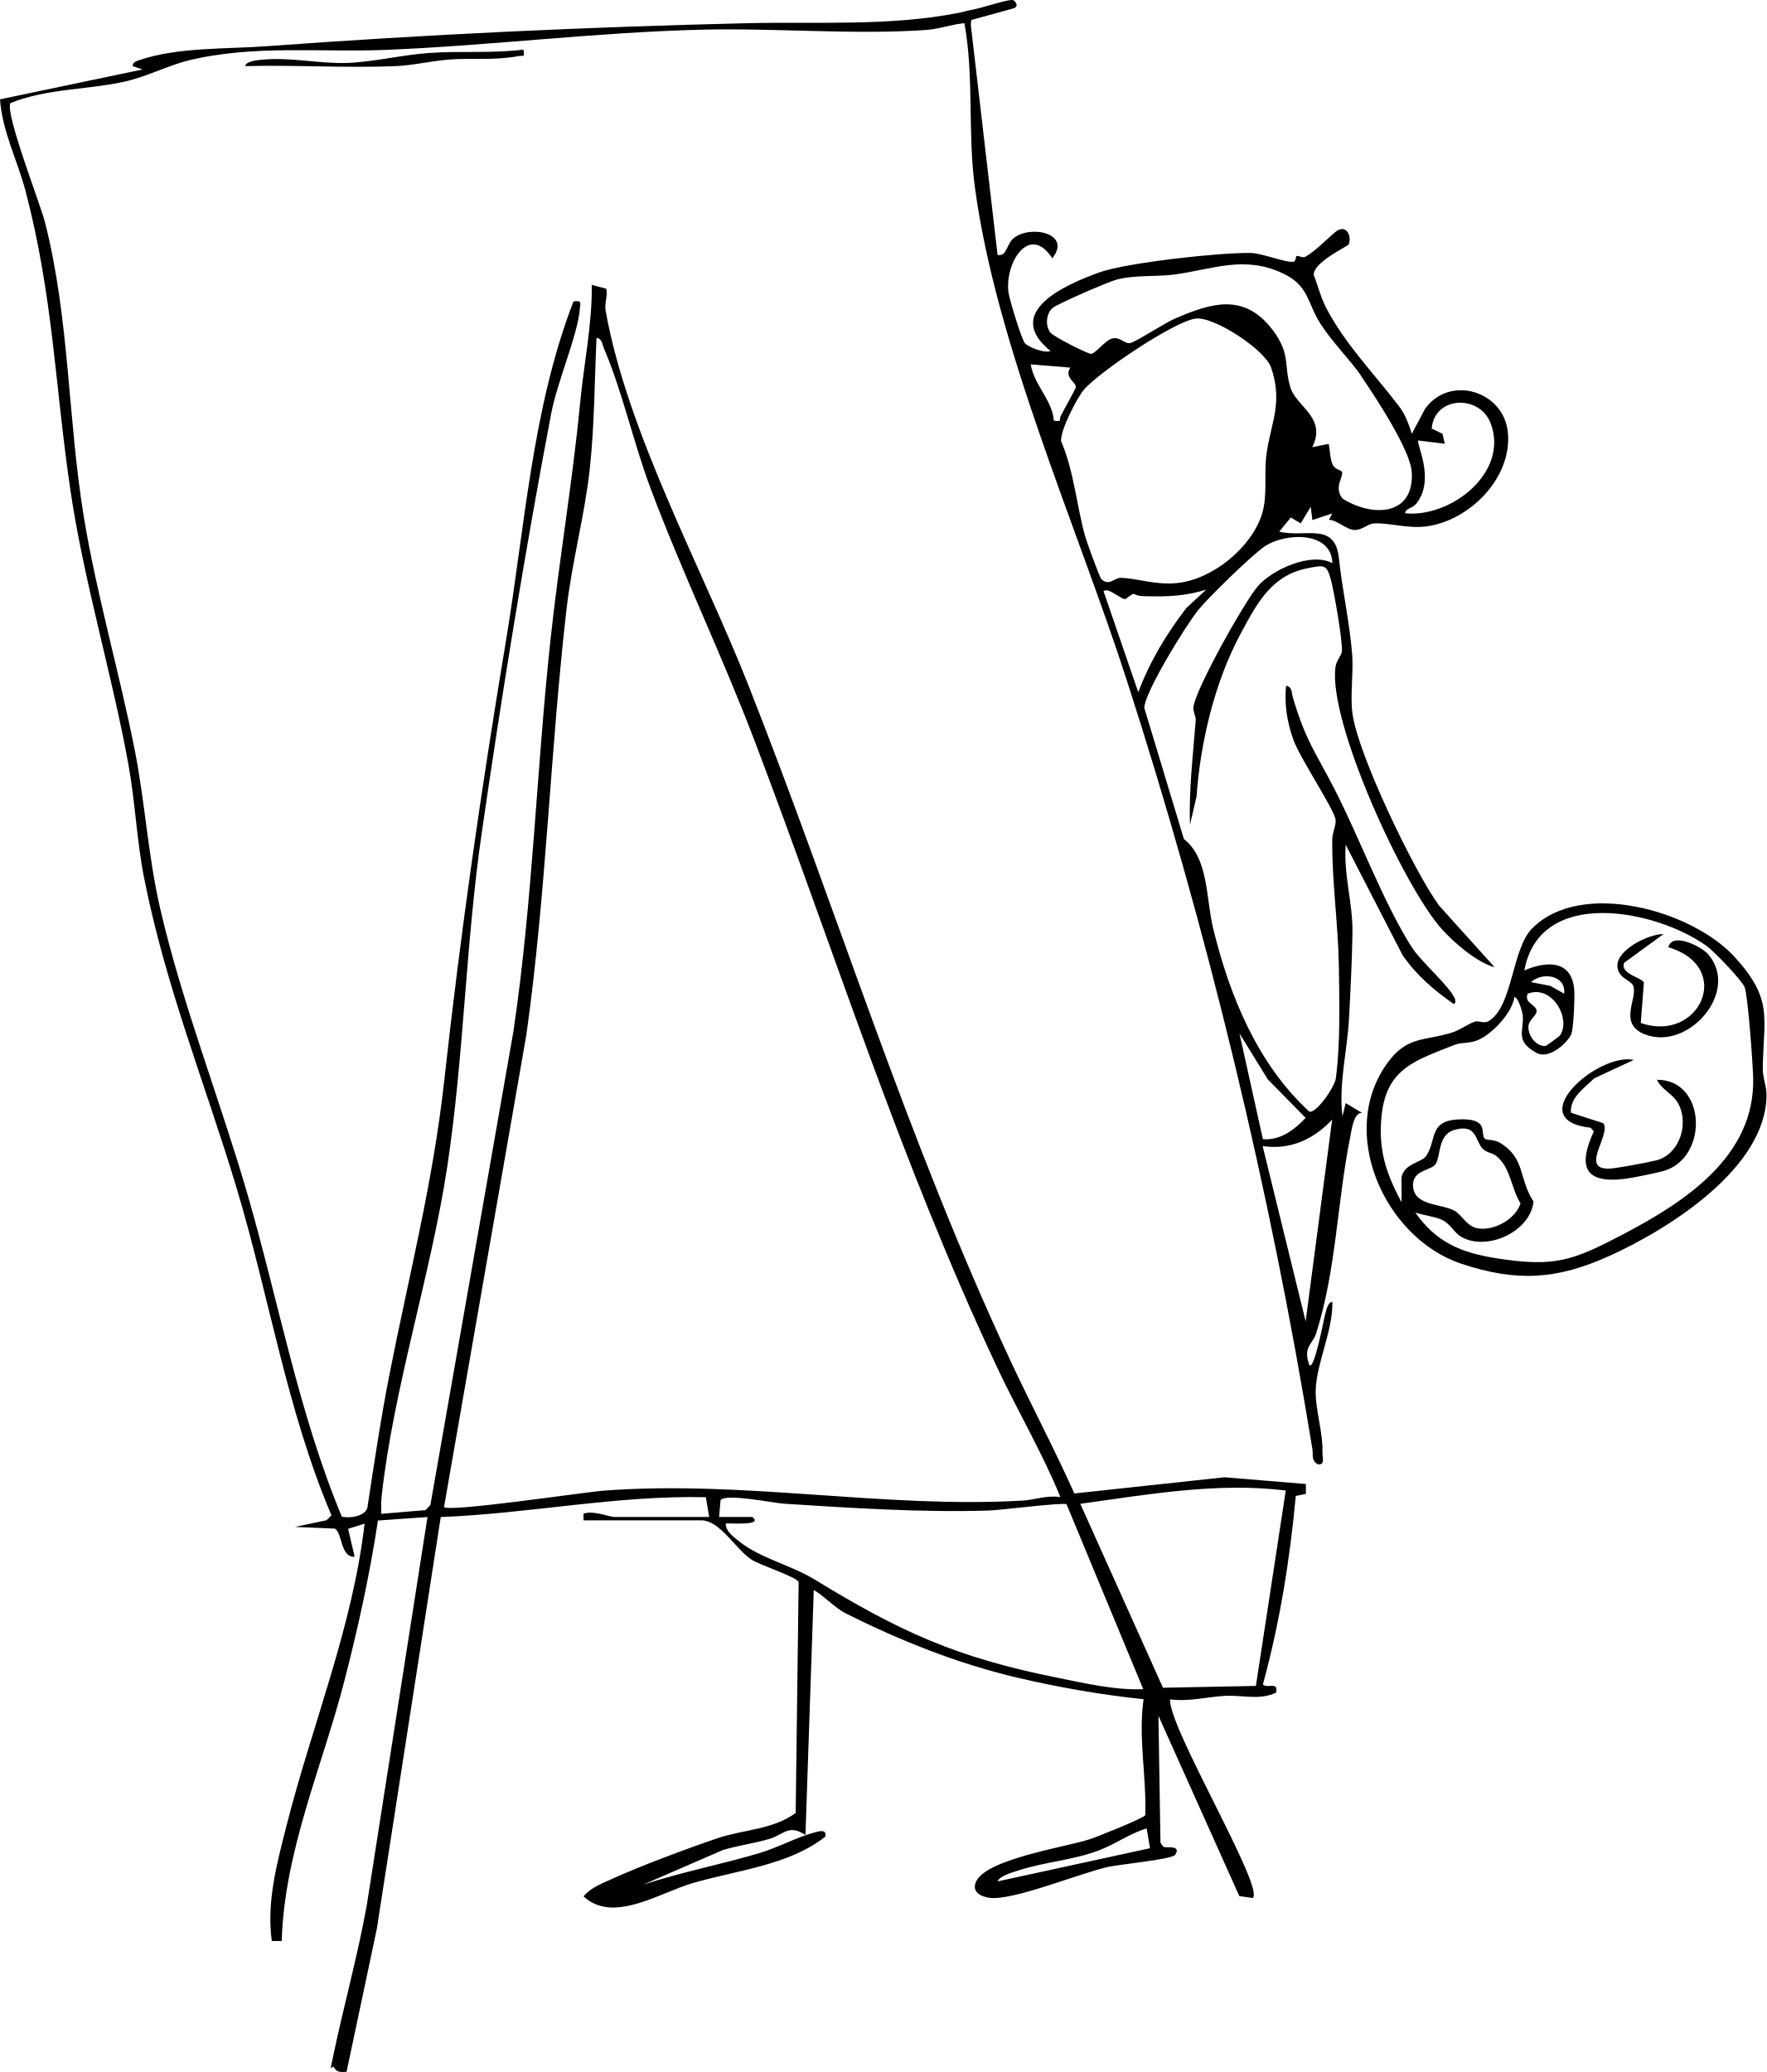
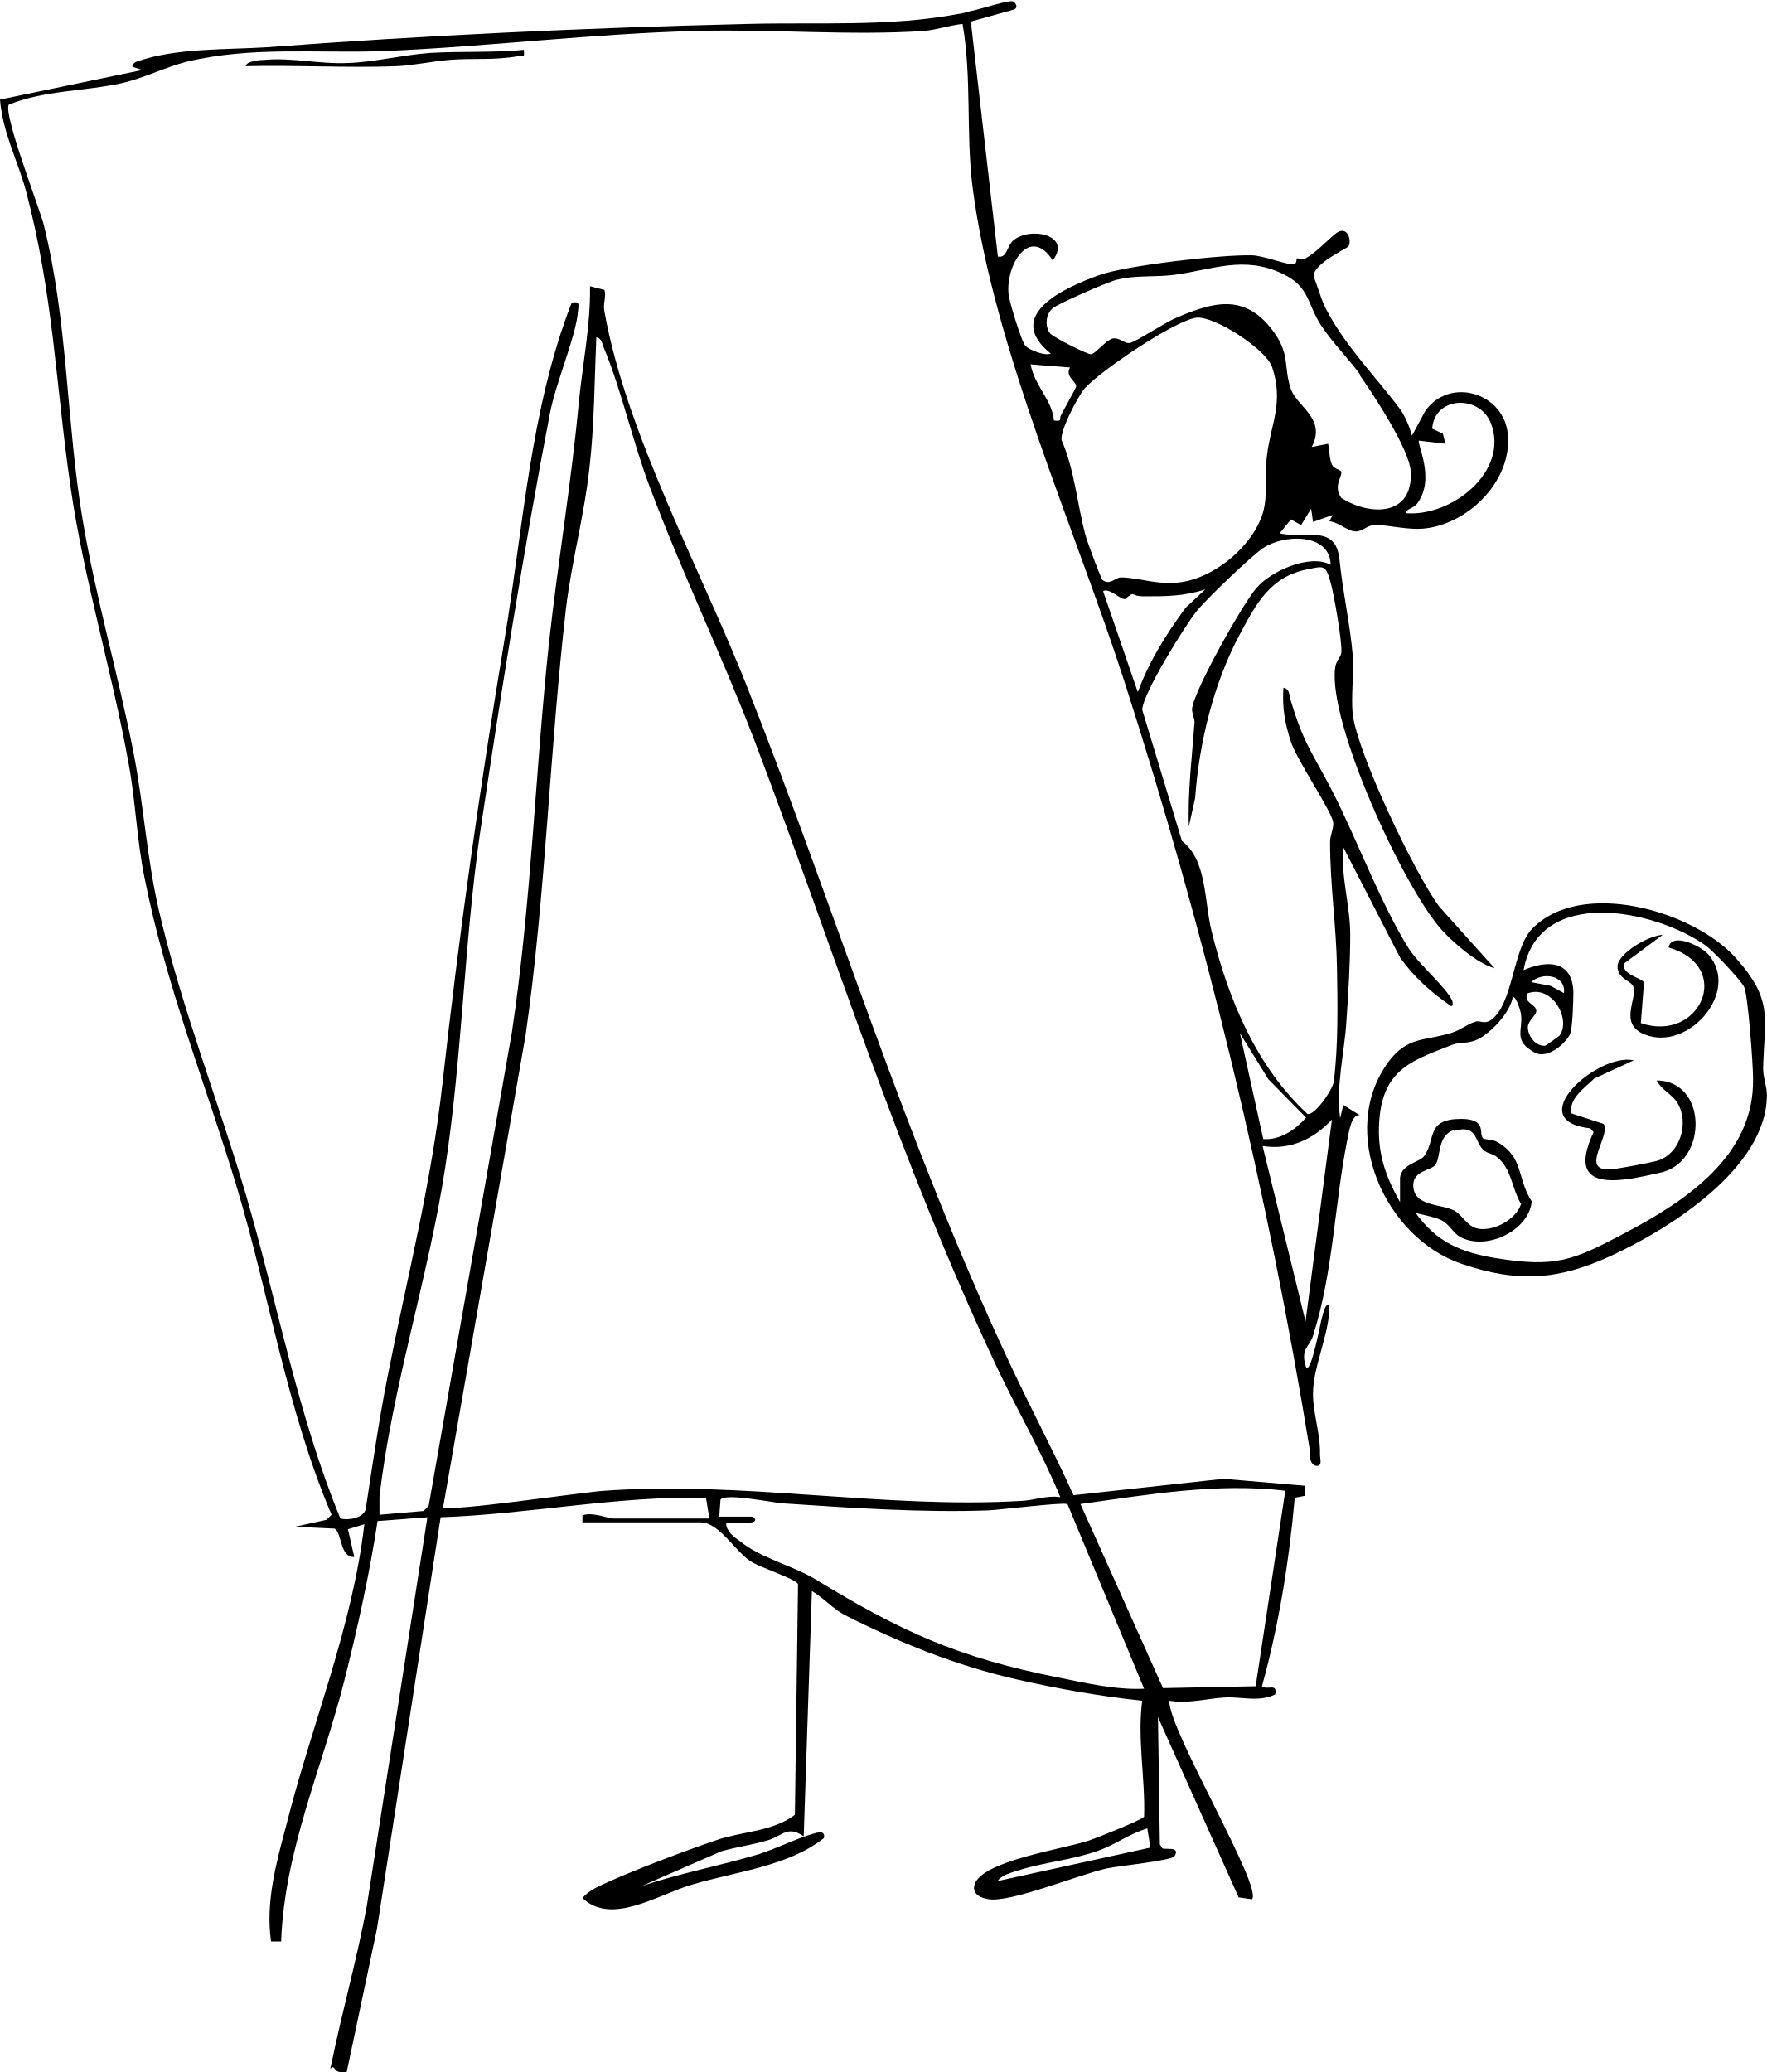
- <svg xmlns="http://www.w3.org/2000/svg" width="auto" height="310" id="Calque_2" data-name="Calque 2" viewBox="0 0 280.25 328.71">
-   <g id="Calque_1-2" data-name="Calque 1">
+ <svg xmlns="http://www.w3.org/2000/svg" id="Calque_2" version="1.1" viewBox="0 0 280.2 328.7">
+   <g id="Calque_1-2">
    <g>
-       <path d="M112.51,240.67l-.53-3.15c-14.1-.32-27.98,2.6-42.06,3.15l-10.13,65.28-4.81,22.73c-.66.02-1.44.17-1.86-.52-.6-.98-.95,1.38-.38-1.41,1.68-8.19,3.97-16.27,5.45-24.5l9.63-61.58-7.86.55c-1.29,8.52-3.16,17.07-5.32,25.42-3.55,13.75-9.51,26.93-9.95,41.29h-1.57c-.86-6.24.83-12.36,2.36-18.4,4.04-15.91,10.45-31.35,12.36-47.81l-2.61.82,1.03,4.43c-2.27.13-1.91-3.74-3.14-4.47l-6.32-.26,4.99-1.06.8-.77c-7.11-16.72-9.92-34.95-15.12-52.16-4.97-16.47-11.22-31.79-14.61-48.98-1.17-5.92-1.41-12.09-2.49-18.01-2.63-14.47-7.12-29.18-9.25-43.83-2.42-16.58-2.7-30.39-7.05-47.07C2.78,25.45.37,20.89,0,15.76l22.61-4.74-1.57-.53c0-.54.48-.75.93-.91,6.12-2.13,14.03-1.78,20.36-2.25,25.3-1.86,50.86-3.06,76.26-3.65,11.19-.26,22.5.52,33.49-1.64.46-.09,1.48-.37,2.63-.6,1.29-.26,5.03-1.51,5.92-1.44.31.02,1.12.9.26,1.3l-6.8,1.87-.08.75,4.25,36.53c1.54.26,1.38-1.69,2.51-2.63,2.67-2.23,9.33-.81,6.17,3.15-3.63-5.58-7.54.7-6.96,5.39.14,1.11,2.13,7.65,2.66,8.15.63.59,3.03,1.56,4.03,1.18-7.62-6.13,2.25-10.51,7.75-12.48,4.3-1.54,19.13-3.17,23.97-3.08,1.93.04,5.72,1.63,6.84,1.39.35-.08.35-.87.45-.9.36-.11.95.37,1.43.1,1.56-.88,3.22-2.63,4.6-3.81,2.09-1.78,2.81,1.06,2.2,1.91-.23.32-5.66,2.84-5.49,4.82.66,1.65,1.05,3.38,1.86,4.98,3.01,5.93,7.96,10.9,11.82,16.04.82,1.09,1.49,2.85,1.87,4.17l2.09-3.94c3.85-5.46,12.48-2.93,13.15,3.68.73,7.16-6.01,14.02-12.92,14.94-2.95.39-6.12-.63-8.34-.47-1.07.08-1.85,1.11-3.14,1.03s-2.58-1.52-3.98-1.61l.52-1.01-3.15,1.05-.26-2.1-1.59,2.63-1.57-.93-1.84,2.24c4.13,1.02,8.85-1.64,9.47,4.21.54,5.14,1.72,10.28,2.1,15.25.23,3.03-.34,6.46.05,9.41.85,6.44,9.73,24.94,13.72,30.43l8.84,9.81c-2.82-.77-6.42-3.86-8.39-6.06-6.06-6.76-18.02-32.81-16.87-41.53.15-1.15.98-1.84,1.03-2.57.1-1.73-1.23-9.39-1.76-11.35-.67-2.46-1.13-2.27-3.46-1.84-5.88,1.06-8.16,5.45-10.76,10.26-4.23,7.81-6.47,17.41-7.09,26.02l-1.04,4.47c-.19-5.54.49-11.04.91-16.54.05-.66-.43-1.41-.37-2.08.25-2.77,8.1-16.76,10.22-19.22,2.3-2.67,8.47-5.47,11.83-3.67-.12-5.13-7.53-4.86-10.78-2.63-1.99,1.36-8.85,8.03-10.47,10.03-1.92,2.38-8.5,13-8.59,15.55l6.29,20.82c3.96,3.1,3.46,9.35,4.66,14.26,2.6,10.63,7.02,21.43,15.21,28.96,1.05.45,4.05-3.87,4.23-5.25.74-5.52.57-12.3.48-17.91-.11-6.61-1.1-13.18-1.05-19.97,0-1.1.62-2.23.54-3.11-.15-1.61-5.69-9.84-6.71-12.75s-1.42-5.51-1.16-8.55c1.03.18.86,1.11,1.07,1.82,2.14,7.1,3.38,8.28,6.56,14.46,4.04,7.84,7.69,17.86,12.24,25.08,1.57,2.49,6.11,6.3,6.93,8.31.1.24.14.86-.25.78-3.18-2.24-5.83-4.49-8.06-7.71l-9.02-17.51c-.37,4.77,1.14,9.18,1.07,13.95-.07,4.4-.31,9.19-.55,13.63-.27,5.14-1.66,10.28-1.04,15.5l.52-2.1,2.62,1.57c-1.4-.15-1.7,2.83-1.96,4.09-2.02,10.13-2.17,20.87-5.36,30.9-.54,1.69-2.11,2.07-1.09,4.96.76,1.14,2.31-7.22,2.47-7.77.18-.61.43-2.22,1.2-2.21.12,4.5-2.5,9.64-2.64,13.95-.1,3.08,1.17,6.66,1.07,9.95-.02.8.47,2.09-.79,1.84-1.02-.63-.66-1.49-.8-2.36-6.71-41.22-16.61-82.2-29.43-121.93-7.9-24.49-20.76-53.11-24.13-78.36-1.15-8.61-.1-17.36-1.65-25.95-2.04.17-3.97.93-6.02,1.07-11.47.81-24.13-.34-35.79-.04-16.68.42-33.31,2.52-49.9,3.2-10.47.43-21.13-.84-31.43,1.69-3.23.8-6.75,2.64-10.27,3.39-5.93,1.27-12.24,1.07-17.93,3.36-.94,1.47,4.73,15.99,5.46,18.85,3.94,15.46,3.63,31.37,6.19,46.88,2.06,12.46,5.67,24.73,8.1,37.09,1.6,8.16,2.09,16.68,3.99,24.92,3.49,15.11,9.45,30.21,13.78,45.09,4.99,17.15,8.17,34.92,15.05,51.43,1.24.28,3.55-.02,4.04-1.35,1.08-7.07,2.13-14.17,3.51-21.19,3.11-15.82,6.89-30.32,8.68-46.5,2.68-24.25,5.84-46.04,9.83-70.05,2.97-17.88,4.14-36.79,10.69-53.7,1.35-.19,1.09.16,1,1.26-.35,4.12-3.57,11.46-4.53,16.5-4.07,21.3-7.95,45.24-11.05,66.73-2.54,17.55-2.8,35.36-5.46,52.87-2.59,17.02-8.53,35.11-10.39,52.15-.1.94-.1,1.89-.06,2.83l7.03-.59.76-.82,13.17-75.12c3.05-20.55,3.65-41.31,5.86-61.93,1.36-12.69,3.51-25.14,4.73-37.83.6-6.27,1.92-12.43,1.84-18.67l2.3.6c.27,1.21-.32,2.25-.1,3.5,3.47,19.42,15.35,40.91,22.63,59.36,14.3,36.24,24.94,71.51,41.57,107.16,3.3,7.07,6.97,13.99,10.16,21.11l23.82-2.57,12.91,1.07v1.57s-1.6.32-1.6.32c-.94,10.11-2.54,20.11-5.22,29.91.76.72,2.51-.56,2.09,1.3-2.71,1.26-5.27.34-8.17.51s-5.7.96-8.65.55c-.23,4.51,14.99,29.77,13.14,31.52l-2.15-.31-12.83-28.6.32,20.16.45.6c.32.31,2.99-.39,1.87,1.32-.73.73-8.8,1.48-10.7,1.91-4.5,1.02-15.05,5.37-18.7,4.89-1.4-.18-2.94-.92-2.16-2.6,1.66-3.57,14.12-5.43,18.03-6.7,1.2-.39,8.5-3.31,8.8-3.81.22-6.1-1.14-12.26-.27-18.4-6.68-.7-13.45-1.87-19.99-3.41-9.55-2.25-18.51-5.83-27.16-10.16-1.94-.97-3.32-2.67-5.17-3.76l-1.32,38.87c-2.72-1.79-3.34-.05-5.89.67-2.39.68-4.84,1.01-7.22,1.72l-12.64,5.49c6.03-1.98,12.32-3.19,18.39-4.99,2.95-.87,5.99-2.55,8.8-3.29.7-.19,1.96-.6,1.71.66-5.74,4.55-14,5.32-21.02,7.37-5.37,1.56-12.65,6.49-17.34,2.1,1.11-1.32,2.7-1.93,4.2-2.62,4.68-2.14,12.12-4.92,17.06-6.6,4.1-1.39,8.77-1.33,12.4-4.01l.47-36.62c-.27-.82-6.15-2.68-7.5-3.58-2.55-1.69-4.96-6.22-7.97-6.22h-18.66v-1.05c1.56-.58,4.01.52,4.99.52h14.98ZM215.89,59.55c-1.6-2.33-4.59-5.35-6.35-8.1-2.25-3.49-1.82-6.12-6.08-8.11-6.13-2.86-11.11-.6-17.14.21-2.89.39-6.21.03-9.18.81-1.31.34-9.27,3.79-10.11,4.47-1.07.86-1.26,2.87-.36,3.96.52.63,6,3.44,6.48,3.35.71-.14,2.28-2.25,3.36-2.46,1.23-.24,1.91.92,2.8.74s5.5-3.2,7.13-3.9c5.84-2.5,10.95-4.06,15.42,1.78,2.94,3.84,1.76,5.58,2.87,9.22.91,2.96,5.81,4.75,3.45,9.42l2.62-.52c.18.96.23,2.52.64,3.33s1.46.81,1.49,1.19c.07,1.02-1.29,2.32.02,4.13,4.57,2.94,11.41,2.94,11.02-4.15-.19-3.53-5.93-12.18-8.09-15.34ZM174.67,91.82c1.22,1.27,2.19-.17,3.07-.15,2.81.07,5.6,1.21,9.16.81,5.5-.62,11.63-5.61,13.3-10.91.91-2.88.33-6.35.69-9.27.62-5.04,2.73-8.29.76-14-.97-2.82-9.06-8.13-11.97-7.76-3.41.44-15.49,8.58-17.76,11.33-1.13,1.37-3.76,6.49-3.58,8.13,2.06,4.77,2.46,10.3,3.83,15.14.24.87,2.27,6.42,2.52,6.67ZM168.23,237.51c-2.9-7.1-6.83-13.73-10.08-20.66-15.56-33.18-25.52-65.34-38.42-99.28-5.16-13.57-11.48-26.63-16.56-40.2-2.66-7.11-4.47-15.36-7.35-22.08-.28-.65-.28-1.55-1.19-1.7-.31,6.89-.32,13.89-1.06,20.75-.8,7.38-2.81,14.69-3.67,22.08-2.6,22.47-3.23,45.25-6.39,67.71l-13.07,74.96c.97.83,22.21-2.37,25.5-2.62,22.16-1.65,44.36,2.86,66.26,1.59,1.98-.11,3.93-.9,6.02-.55ZM169.81,58.32l-6.3-.52c.61,3.41,3.4,5.61,3.68,8.93,1.37.24.81-.19,1.09-.75.41-.81,2.32-4.24,2.38-4.48.21-.86-1.95-1.57-.85-3.18ZM222.91,81.43c7.32.74,16.58-6.55,13.55-14.33-1.77-4.55-8.9-4.28-9.33.89l1.71.83.37,1.58-4.2-.52c-.4.45,2.72,6.12-.28,9.97-.67.86-1.71.74-1.83,1.58ZM178.64,94.98c-.56.43-2.74-1.92-3.57-1.19l5.51,16.03c1.84-4.9,4.47-9.25,7.64-13.38l3.14-2.9c-3.38,1.05-6.2,1.13-9.72,1.05-2.41-.05-1.17-1.01-3.01.4ZM200.35,180.72c2.71.25,5.05-1.5,6.78-3.38l-5.99-6.09-4.51-7.31,3.72,16.77ZM207.13,209.66l4.21-32.05c-2.9,3.11-6.61,4.86-11.03,4.21l6.83,27.84ZM203.98,236.46c-10.87-1.34-21.84.63-32.6,2.11l13.12,29.18,14.74-.29,4.74-31ZM169.21,238.64c-.52-.33-10.51.94-12.26.99-10.47.35-22.12-.4-32.61-1.08-1.7-.11-9.24-1.69-10.03-.55l-.23,2.66h5.26c1.96,1.49-4.02.9-4.2,1.05-.05,1.23,1.3,2.16,2.15,2.84,3.31,2.66,8.22,3.75,11.88,5.99,13.58,8.3,22.48,12.4,38.53,15.61,4.5.9,9.07,2,13.67,1.83l-12.17-29.35ZM181.9,290.07c-2.73.82-5.07,2.57-7.74,3.55-4.22,1.54-8.49,1.77-12.64,3.13-.89.29-2.88.82-3.26,1.72l24.18-5.26-.53-3.15Z" />
-       <path d="M243.06,147.3c7.72-7.86,25.41-2.89,32.16,4.55,6.13,6.75,4.56,9.49,4.43,17.63-.02,1.51.6,2.81.6,4.18,0,11.62-15.54,21.34-24.92,25.58-8.29,3.75-14.68,4.19-23.51,1.24-12.22-4.08-19.82-21.04-11.55-32.07,3.06-4.08,5.83-3.25,10.11-4.61,1.31-.42,2.34-1.27,3.55-1.71.71-.26,1.44.44,2.39-.19,3.68-2.44,3.54-11.35,6.73-14.6ZM224.49,192.32c3.36,4.78,7.3,6.42,12.93,7.3,9.31,1.46,12.11.37,20.2-3.87,9.85-5.17,20.81-12.4,20.51-24.74-.05-2.16-.82-13.08-1.36-14.41-.45-1.12-4.91-5.74-6.06-6.56-8.16-5.79-26.46-9.37-28.88,3.91,3.74-1.61,7.72-1.61,7.93,3.42.05,1.24-.13,6.14-.55,6.86-.95,1.64-3.62,3.82-5.46,2.8-3.53-1.95-1.92-3.49-2.18-6-.04-.42-.69-2.81-1.32-2.87-.35,2.52-3.42,5.74-5.6,6.76-1.5.7-2.72.38-3.89.84-6.13,2.45-10.73,3.67-11.56,11.05-.61,5.41.64,9.29,3.16,13.93l-.02-3.91c.35-2.25,3.22-2.39,3.93-3.46,1.76-2.65.23-5.83,5.8-5.8,4.25.02,2.68,2.38,3.51,3.1.25.21,1.52.12,2.3.58,4.16,2.46,2.99,5.66,5.4,9.37-.47,4.73-7.33,7.94-11.44,5.61-1.15-.65-1.72-2.07-3.07-2.71-1.04-.49-3.11-.77-4.33-1.18ZM248.14,157.64c.35-2.91-3.43-3.52-5.25-1.83l3.06.59,2.19,1.24ZM247.45,164.31c1.89-2.6-1.2-8.19-5.09-6.67-.67,1.6,1.57,1.71,1.4,2.89-.1.63-1.15,1.27-1.27,2.17-.18,1.43,1.09,3.31,2.68,3.25.14-.03,2.18-1.51,2.28-1.65ZM230.64,179.29c-2.62.79-2.04,4.29-2.95,5.46-.7.91-3.44.9-3.52,3.09-.13,3.56,4.47,3.04,6.59,4.25,1.21.69,1.9,2.42,3.58,2.76,2.52.51,6.06-1.35,6.88-3.94-1.52-2.46-1.54-5.66-3.85-7.53-.59-.48-1.52-.51-2.08-1.07-1.35-1.34-.93-4.14-4.64-3.03Z" />
-       <path d="M83.06,7.87c.12,1.37.07.87-.79,1.03-3.88.72-7.27.27-11.03.55-2.61.19-5.85.94-8.42,1.04-7.95.33-15.95-.21-23.91,0,.08-.84,2.26-.99,2.9-1.04,4.53-.38,8.82.67,13.16.54,4.04-.12,8.94-1.3,13.12-1.59,4.95-.34,10.03.09,14.98-.53Z" />
-       <path d="M259.18,168.15l-6.27,2.92c-1.54,1.54-3.87,3-3.69,5.46l5.16,1.67c1.23,1.93-4.04,7.61,1.25,7.17,1.18-.1,5.86-.96,7.11-1.28,3.89-.99,5.36-6.23,3.28-9.38-.81-1.22-2.52-2-3.16-3.41,7.85-.06,8.25,12.39,1.07,14.46-1.19.34-4.84,1.09-6.1,1.25-6.62.83-7.48-2.08-4.98-7.52l-.5-.58c-11.11-1.21,1.18-11.98,6.83-10.76Z" />
-       <path d="M263.91,148.18l-6.25,4.56c-.7,1.79,2.99,2.41,3.13,3.15l-.49,6.4c9.27,3.24,14.9-8.86,4.39-12.01.49-2.46,5.16-.19,6.28,1.09,5.16,5.9-3.16,15.48-10.08,12.7-4.21-1.7-1.08-5.64-1.77-7.65-.33-.94-2.53-1.2-2.53-3.25,0-2.54,4.97-5.01,7.32-4.99Z" />
+       <path d="M112.5,240.7l-.5-3.1c-14.1-.3-28,2.6-42.1,3.1l-10.1,65.3-4.8,22.7c-.7,0-1.4.2-1.9-.5-.6-1-1,1.4-.4-1.4,1.7-8.2,4-16.3,5.5-24.5l9.6-61.6-7.9.6c-1.3,8.5-3.2,17.1-5.3,25.4-3.5,13.8-9.5,26.9-10,41.3h-1.6c-.9-6.2.8-12.4,2.4-18.4,4-15.9,10.5-31.4,12.4-47.8l-2.6.8,1,4.4c-2.3.1-1.9-3.7-3.1-4.5l-6.3-.3,5-1.1.8-.8c-7.1-16.7-9.9-34.9-15.1-52.2-5-16.5-11.2-31.8-14.6-49-1.2-5.9-1.4-12.1-2.5-18-2.6-14.5-7.1-29.2-9.2-43.8-2.4-16.6-2.7-30.4-7.1-47.1C2.8,25.5.4,20.9,0,15.8l22.6-4.7-1.6-.5c0-.5.5-.8.9-.9,6.1-2.1,14-1.8,20.4-2.2,25.3-1.9,50.9-3.1,76.3-3.7,11.2-.3,22.5.5,33.5-1.6.5,0,1.5-.4,2.6-.6,1.3-.3,5-1.5,5.9-1.4.3,0,1.1.9.3,1.3l-6.8,1.9v.8c0,0,4.2,36.5,4.2,36.5,1.5.3,1.4-1.7,2.5-2.6,2.7-2.2,9.3-.8,6.2,3.2-3.6-5.6-7.5.7-7,5.4.1,1.1,2.1,7.7,2.7,8.2.6.6,3,1.6,4,1.2-7.6-6.1,2.2-10.5,7.8-12.5,4.3-1.5,19.1-3.2,24-3.1,1.9,0,5.7,1.6,6.8,1.4.4,0,.4-.9.4-.9.4-.1.9.4,1.4,0,1.6-.9,3.2-2.6,4.6-3.8,2.1-1.8,2.8,1.1,2.2,1.9-.2.3-5.7,2.8-5.5,4.8.7,1.7,1.1,3.4,1.9,5,3,5.9,8,10.9,11.8,16,.8,1.1,1.5,2.8,1.9,4.2l2.1-3.9c3.9-5.5,12.5-2.9,13.1,3.7.7,7.2-6,14-12.9,14.9-2.9.4-6.1-.6-8.3-.5-1.1,0-1.9,1.1-3.1,1s-2.6-1.5-4-1.6l.5-1-3.1,1.1-.3-2.1-1.6,2.6-1.6-.9-1.8,2.2c4.1,1,8.9-1.6,9.5,4.2.5,5.1,1.7,10.3,2.1,15.2.2,3-.3,6.5,0,9.4.9,6.4,9.7,24.9,13.7,30.4l8.8,9.8c-2.8-.8-6.4-3.9-8.4-6.1-6.1-6.8-18-32.8-16.9-41.5.1-1.2,1-1.8,1-2.6.1-1.7-1.2-9.4-1.8-11.3-.7-2.5-1.1-2.3-3.5-1.8-5.9,1.1-8.2,5.4-10.8,10.3-4.2,7.8-6.5,17.4-7.1,26l-1,4.5c-.2-5.5.5-11,.9-16.5,0-.7-.4-1.4-.4-2.1.2-2.8,8.1-16.8,10.2-19.2,2.3-2.7,8.5-5.5,11.8-3.7-.1-5.1-7.5-4.9-10.8-2.6-2,1.4-8.9,8-10.5,10-1.9,2.4-8.5,13-8.6,15.6l6.3,20.8c4,3.1,3.5,9.4,4.7,14.3,2.6,10.6,7,21.4,15.2,29,1.1.4,4.1-3.9,4.2-5.2.7-5.5.6-12.3.5-17.9-.1-6.6-1.1-13.2-1.1-20,0-1.1.6-2.2.5-3.1-.1-1.6-5.7-9.8-6.7-12.8s-1.4-5.5-1.2-8.6c1,.2.9,1.1,1.1,1.8,2.1,7.1,3.4,8.3,6.6,14.5,4,7.8,7.7,17.9,12.2,25.1,1.6,2.5,6.1,6.3,6.9,8.3.1.2.1.9-.2.8-3.2-2.2-5.8-4.5-8.1-7.7l-9-17.5c-.4,4.8,1.1,9.2,1.1,13.9,0,4.4-.3,9.2-.6,13.6-.3,5.1-1.7,10.3-1,15.5l.5-2.1,2.6,1.6c-1.4-.1-1.7,2.8-2,4.1-2,10.1-2.2,20.9-5.4,30.9-.5,1.7-2.1,2.1-1.1,5,.8,1.1,2.3-7.2,2.5-7.8.2-.6.4-2.2,1.2-2.2.1,4.5-2.5,9.6-2.6,13.9-.1,3.1,1.2,6.7,1.1,9.9,0,.8.5,2.1-.8,1.8-1-.6-.7-1.5-.8-2.4-6.7-41.2-16.6-82.2-29.4-121.9-7.9-24.5-20.8-53.1-24.1-78.4-1.1-8.6-.1-17.4-1.6-26-2,.2-4,.9-6,1.1-11.5.8-24.1-.3-35.8,0-16.7.4-33.3,2.5-49.9,3.2-10.5.4-21.1-.8-31.4,1.7-3.2.8-6.8,2.6-10.3,3.4-5.9,1.3-12.2,1.1-17.9,3.4-.9,1.5,4.7,16,5.5,18.9,3.9,15.5,3.6,31.4,6.2,46.9,2.1,12.5,5.7,24.7,8.1,37.1,1.6,8.2,2.1,16.7,4,24.9,3.5,15.1,9.4,30.2,13.8,45.1,5,17.1,8.2,34.9,15,51.4,1.2.3,3.5,0,4-1.4,1.1-7.1,2.1-14.2,3.5-21.2,3.1-15.8,6.9-30.3,8.7-46.5,2.7-24.2,5.8-46,9.8-70.1,3-17.9,4.1-36.8,10.7-53.7,1.3-.2,1.1.2,1,1.3-.3,4.1-3.6,11.5-4.5,16.5-4.1,21.3-7.9,45.2-11.1,66.7-2.5,17.6-2.8,35.4-5.5,52.9-2.6,17-8.5,35.1-10.4,52.1,0,.9,0,1.9,0,2.8l7-.6.8-.8,13.2-75.1c3.1-20.6,3.7-41.3,5.9-61.9,1.4-12.7,3.5-25.1,4.7-37.8.6-6.3,1.9-12.4,1.8-18.7l2.3.6c.3,1.2-.3,2.2,0,3.5,3.5,19.4,15.3,40.9,22.6,59.4,14.3,36.2,24.9,71.5,41.6,107.2,3.3,7.1,7,14,10.2,21.1l23.8-2.6,12.9,1.1v1.6l-1.6.3c-.9,10.1-2.5,20.1-5.2,29.9.8.7,2.5-.6,2.1,1.3-2.7,1.3-5.3.3-8.2.5s-5.7,1-8.6.5c-.2,4.5,15,29.8,13.1,31.5l-2.1-.3-12.8-28.6.3,20.2.4.6c.3.3,3-.4,1.9,1.3-.7.7-8.8,1.5-10.7,1.9-4.5,1-15.1,5.4-18.7,4.9-1.4-.2-2.9-.9-2.2-2.6,1.7-3.6,14.1-5.4,18-6.7,1.2-.4,8.5-3.3,8.8-3.8.2-6.1-1.1-12.3-.3-18.4-6.7-.7-13.4-1.9-20-3.4-9.6-2.2-18.5-5.8-27.2-10.2-1.9-1-3.3-2.7-5.2-3.8l-1.3,38.9c-2.7-1.8-3.3,0-5.9.7-2.4.7-4.8,1-7.2,1.7l-12.6,5.5c6-2,12.3-3.2,18.4-5,2.9-.9,6-2.5,8.8-3.3.7-.2,2-.6,1.7.7-5.7,4.5-14,5.3-21,7.4-5.4,1.6-12.7,6.5-17.3,2.1,1.1-1.3,2.7-1.9,4.2-2.6,4.7-2.1,12.1-4.9,17.1-6.6,4.1-1.4,8.8-1.3,12.4-4l.5-36.6c-.3-.8-6.2-2.7-7.5-3.6-2.6-1.7-5-6.2-8-6.2h-18.7v-1.1c1.6-.6,4,.5,5,.5h15,0ZM215.9,59.6c-1.6-2.3-4.6-5.3-6.4-8.1-2.2-3.5-1.8-6.1-6.1-8.1-6.1-2.9-11.1-.6-17.1.2-2.9.4-6.2,0-9.2.8-1.3.3-9.3,3.8-10.1,4.5-1.1.9-1.3,2.9-.4,4,.5.6,6,3.4,6.5,3.3.7-.1,2.3-2.2,3.4-2.5,1.2-.2,1.9.9,2.8.7s5.5-3.2,7.1-3.9c5.8-2.5,10.9-4.1,15.4,1.8,2.9,3.8,1.8,5.6,2.9,9.2.9,3,5.8,4.8,3.4,9.4l2.6-.5c.2,1,.2,2.5.6,3.3s1.5.8,1.5,1.2c0,1-1.3,2.3,0,4.1,4.6,2.9,11.4,2.9,11-4.2-.2-3.5-5.9-12.2-8.1-15.3h0ZM174.7,91.8c1.2,1.3,2.2-.2,3.1-.2,2.8,0,5.6,1.2,9.2.8,5.5-.6,11.6-5.6,13.3-10.9.9-2.9.3-6.3.7-9.3.6-5,2.7-8.3.8-14-1-2.8-9.1-8.1-12-7.8-3.4.4-15.5,8.6-17.8,11.3-1.1,1.4-3.8,6.5-3.6,8.1,2.1,4.8,2.5,10.3,3.8,15.1.2.9,2.3,6.4,2.5,6.7h0ZM168.2,237.5c-2.9-7.1-6.8-13.7-10.1-20.7-15.6-33.2-25.5-65.3-38.4-99.3-5.2-13.6-11.5-26.6-16.6-40.2-2.7-7.1-4.5-15.4-7.3-22.1-.3-.7-.3-1.5-1.2-1.7-.3,6.9-.3,13.9-1.1,20.8-.8,7.4-2.8,14.7-3.7,22.1-2.6,22.5-3.2,45.2-6.4,67.7l-13.1,75c1,.8,22.2-2.4,25.5-2.6,22.2-1.6,44.4,2.9,66.3,1.6,2-.1,3.9-.9,6-.6h0ZM169.8,58.3l-6.3-.5c.6,3.4,3.4,5.6,3.7,8.9,1.4.2.8-.2,1.1-.8.4-.8,2.3-4.2,2.4-4.5.2-.9-1.9-1.6-.9-3.2h0ZM222.9,81.4c7.3.7,16.6-6.6,13.6-14.3-1.8-4.5-8.9-4.3-9.3.9l1.7.8.4,1.6-4.2-.5c-.4.4,2.7,6.1-.3,10-.7.9-1.7.7-1.8,1.6h0ZM178.6,95c-.6.4-2.7-1.9-3.6-1.2l5.5,16c1.8-4.9,4.5-9.2,7.6-13.4l3.1-2.9c-3.4,1.1-6.2,1.1-9.7,1.1-2.4,0-1.2-1-3,.4h0ZM200.4,180.7c2.7.2,5.1-1.5,6.8-3.4l-6-6.1-4.5-7.3,3.7,16.8h0ZM207.1,209.7l4.2-32.1c-2.9,3.1-6.6,4.9-11,4.2l6.8,27.8h0ZM204,236.5c-10.9-1.3-21.8.6-32.6,2.1l13.1,29.2,14.7-.3,4.7-31h0ZM169.2,238.6c-.5-.3-10.5.9-12.3,1-10.5.4-22.1-.4-32.6-1.1-1.7-.1-9.2-1.7-10-.6l-.2,2.7h5.3c2,1.5-4,.9-4.2,1.1,0,1.2,1.3,2.2,2.2,2.8,3.3,2.7,8.2,3.8,11.9,6,13.6,8.3,22.5,12.4,38.5,15.6,4.5.9,9.1,2,13.7,1.8l-12.2-29.4h0ZM181.9,290.1c-2.7.8-5.1,2.6-7.7,3.5-4.2,1.5-8.5,1.8-12.6,3.1-.9.3-2.9.8-3.3,1.7l24.2-5.3-.5-3.1h0Z" />
+       <path d="M243.1,147.3c7.7-7.9,25.4-2.9,32.2,4.6,6.1,6.8,4.6,9.5,4.4,17.6,0,1.5.6,2.8.6,4.2,0,11.6-15.5,21.3-24.9,25.6-8.3,3.8-14.7,4.2-23.5,1.2-12.2-4.1-19.8-21-11.6-32.1,3.1-4.1,5.8-3.2,10.1-4.6,1.3-.4,2.3-1.3,3.6-1.7.7-.3,1.4.4,2.4-.2,3.7-2.4,3.5-11.4,6.7-14.6h0ZM224.5,192.3c3.4,4.8,7.3,6.4,12.9,7.3,9.3,1.5,12.1.4,20.2-3.9,9.9-5.2,20.8-12.4,20.5-24.7,0-2.2-.8-13.1-1.4-14.4-.5-1.1-4.9-5.7-6.1-6.6-8.2-5.8-26.5-9.4-28.9,3.9,3.7-1.6,7.7-1.6,7.9,3.4,0,1.2-.1,6.1-.6,6.9-.9,1.6-3.6,3.8-5.5,2.8-3.5-1.9-1.9-3.5-2.2-6,0-.4-.7-2.8-1.3-2.9-.4,2.5-3.4,5.7-5.6,6.8-1.5.7-2.7.4-3.9.8-6.1,2.4-10.7,3.7-11.6,11.1-.6,5.4.6,9.3,3.2,13.9v-3.9c.3-2.2,3.2-2.4,3.9-3.5,1.8-2.6.2-5.8,5.8-5.8,4.2,0,2.7,2.4,3.5,3.1.2.2,1.5.1,2.3.6,4.2,2.5,3,5.7,5.4,9.4-.5,4.7-7.3,7.9-11.4,5.6-1.1-.6-1.7-2.1-3.1-2.7-1-.5-3.1-.8-4.3-1.2h0ZM248.1,157.6c.4-2.9-3.4-3.5-5.2-1.8l3.1.6,2.2,1.2ZM247.4,164.3c1.9-2.6-1.2-8.2-5.1-6.7-.7,1.6,1.6,1.7,1.4,2.9-.1.6-1.1,1.3-1.3,2.2-.2,1.4,1.1,3.3,2.7,3.2.1,0,2.2-1.5,2.3-1.6h0ZM230.6,179.3c-2.6.8-2,4.3-2.9,5.5-.7.9-3.4.9-3.5,3.1-.1,3.6,4.5,3,6.6,4.2,1.2.7,1.9,2.4,3.6,2.8,2.5.5,6.1-1.4,6.9-3.9-1.5-2.5-1.5-5.7-3.9-7.5-.6-.5-1.5-.5-2.1-1.1-1.4-1.3-.9-4.1-4.6-3h0Z" />
+       <path d="M83.1,7.9c.1,1.4,0,.9-.8,1-3.9.7-7.3.3-11,.6-2.6.2-5.8.9-8.4,1-8,.3-16-.2-23.9,0,0-.8,2.3-1,2.9-1,4.5-.4,8.8.7,13.2.5,4-.1,8.9-1.3,13.1-1.6,4.9-.3,10,0,15-.5h0Z" />
+       <path d="M259.2,168.2l-6.3,2.9c-1.5,1.5-3.9,3-3.7,5.5l5.2,1.7c1.2,1.9-4,7.6,1.2,7.2,1.2-.1,5.9-1,7.1-1.3,3.9-1,5.4-6.2,3.3-9.4-.8-1.2-2.5-2-3.2-3.4,7.9,0,8.2,12.4,1.1,14.5-1.2.3-4.8,1.1-6.1,1.2-6.6.8-7.5-2.1-5-7.5l-.5-.6c-11.1-1.2,1.2-12,6.8-10.8Z" />
+       <path d="M263.9,148.2l-6.2,4.6c-.7,1.8,3,2.4,3.1,3.1l-.5,6.4c9.3,3.2,14.9-8.9,4.4-12,.5-2.5,5.2-.2,6.3,1.1,5.2,5.9-3.2,15.5-10.1,12.7-4.2-1.7-1.1-5.6-1.8-7.6-.3-.9-2.5-1.2-2.5-3.2s5-5,7.3-5h0Z" />
    </g>
  </g>
</svg>
